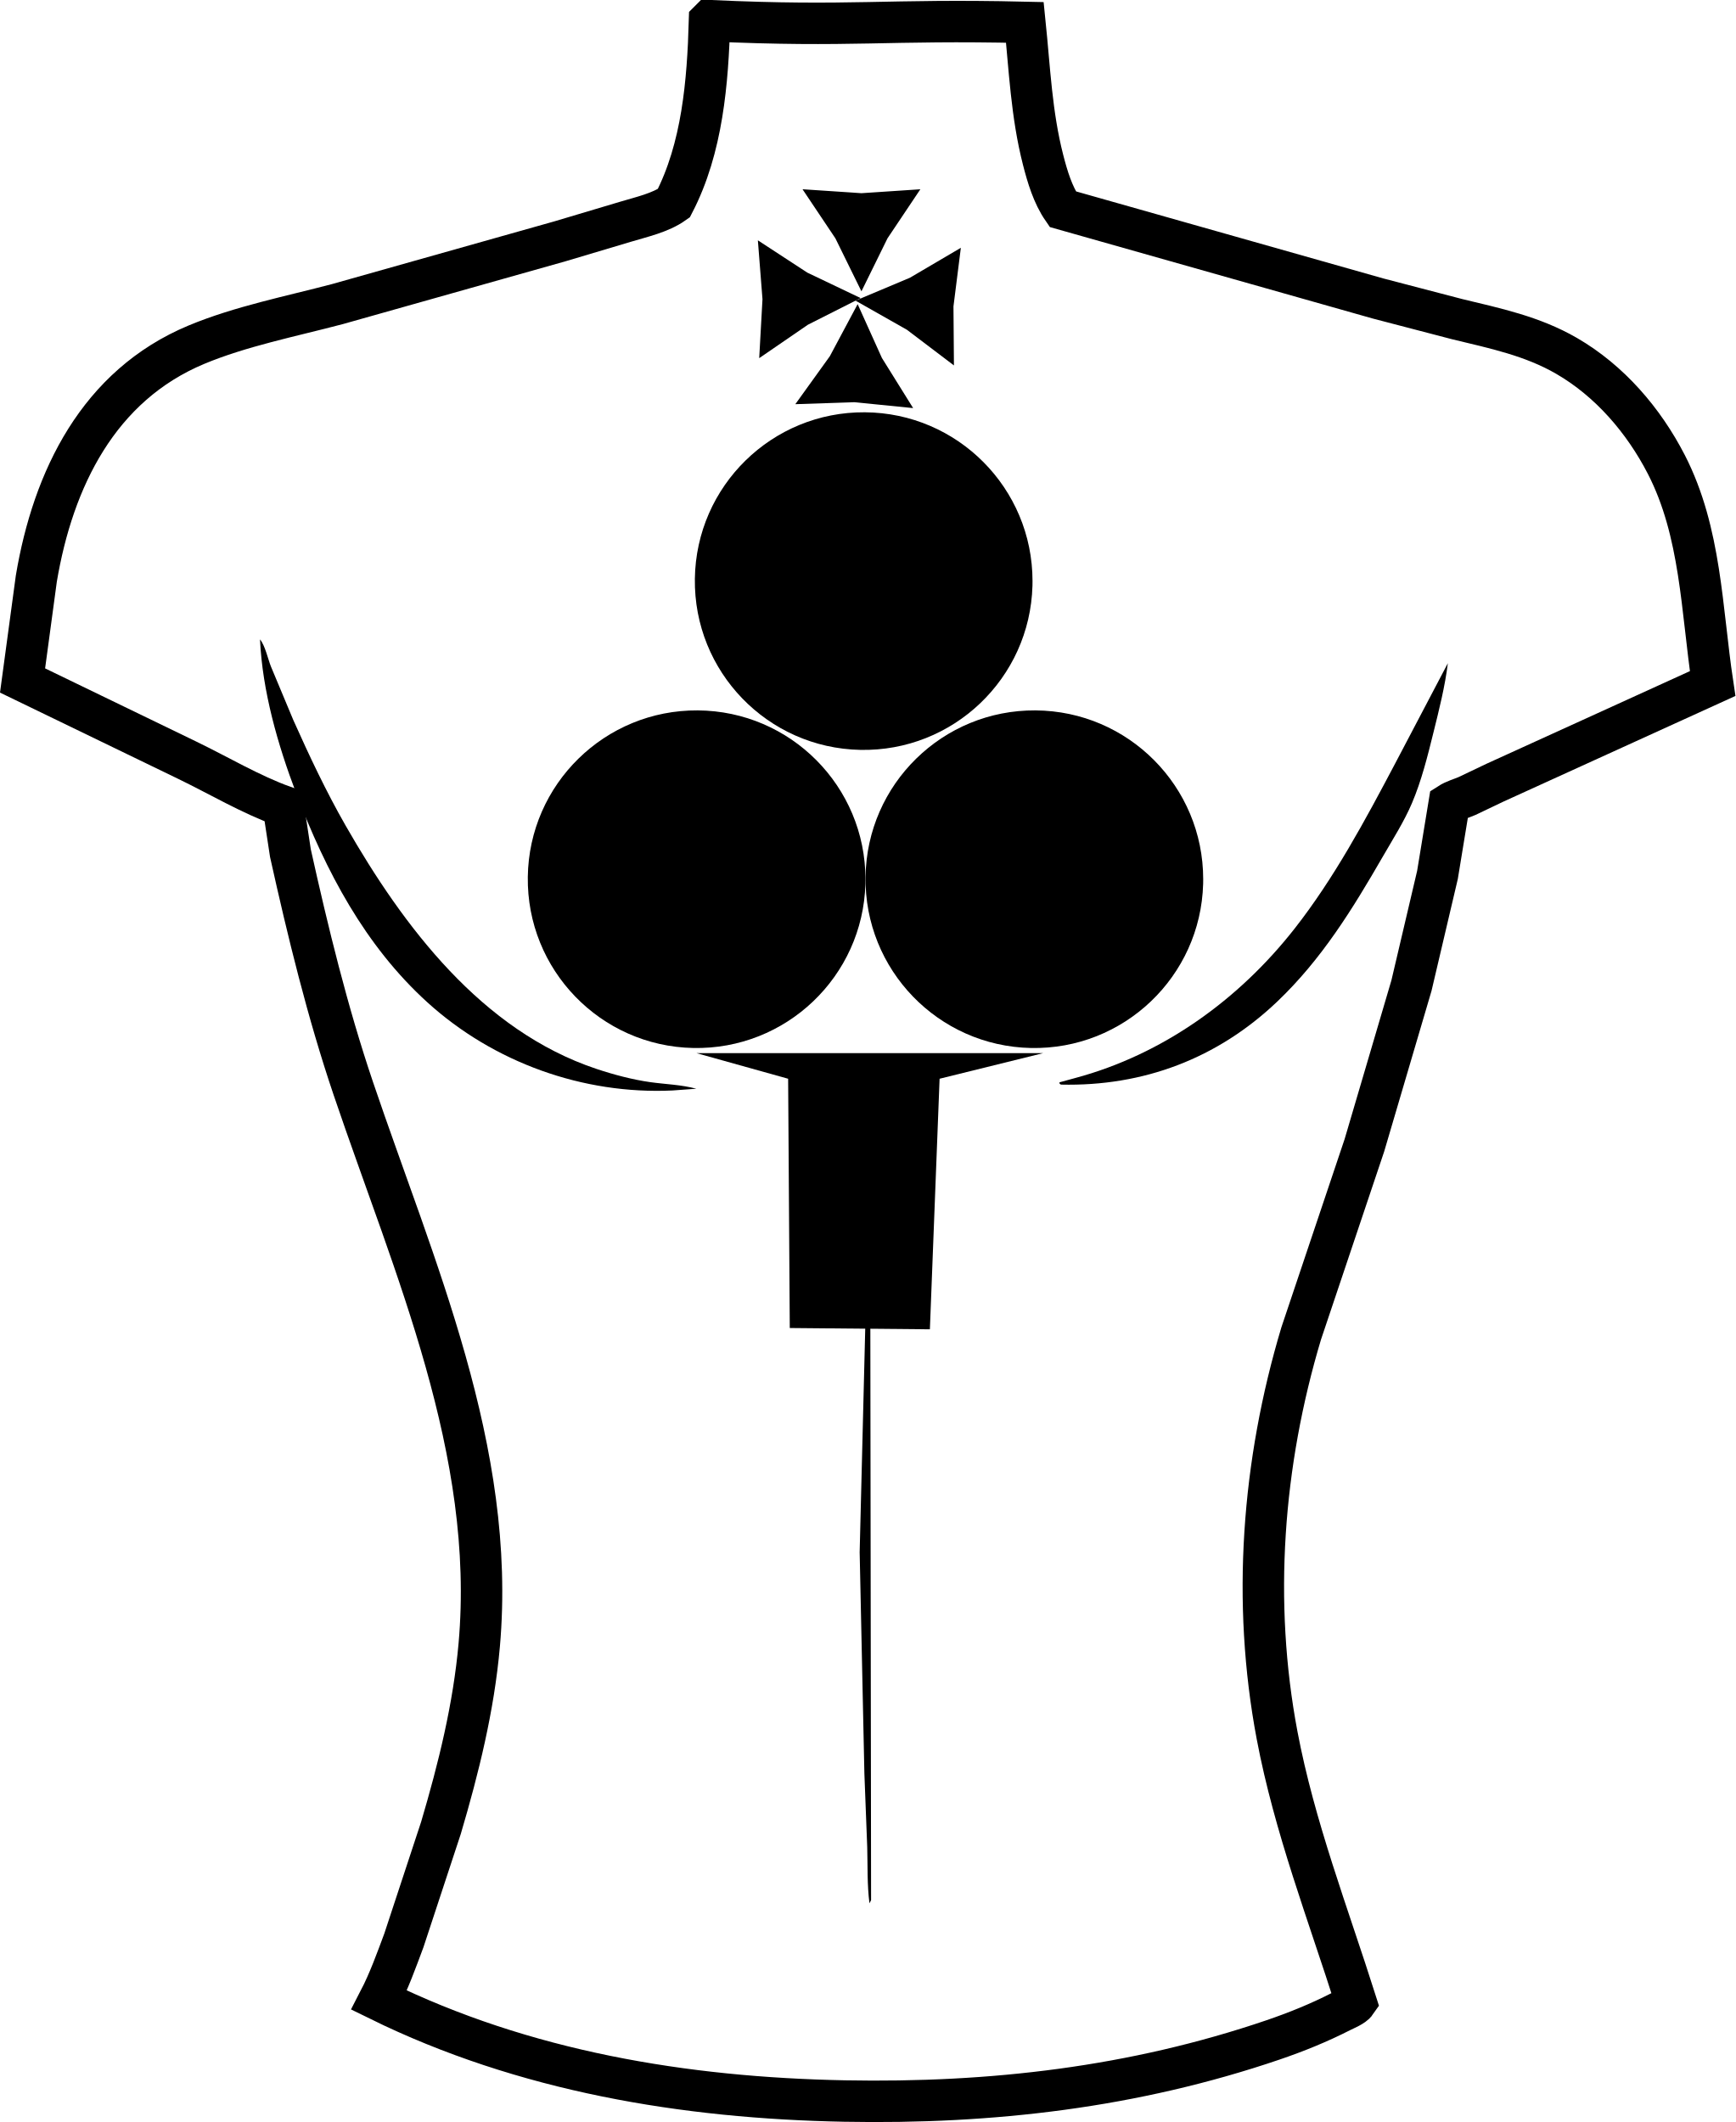
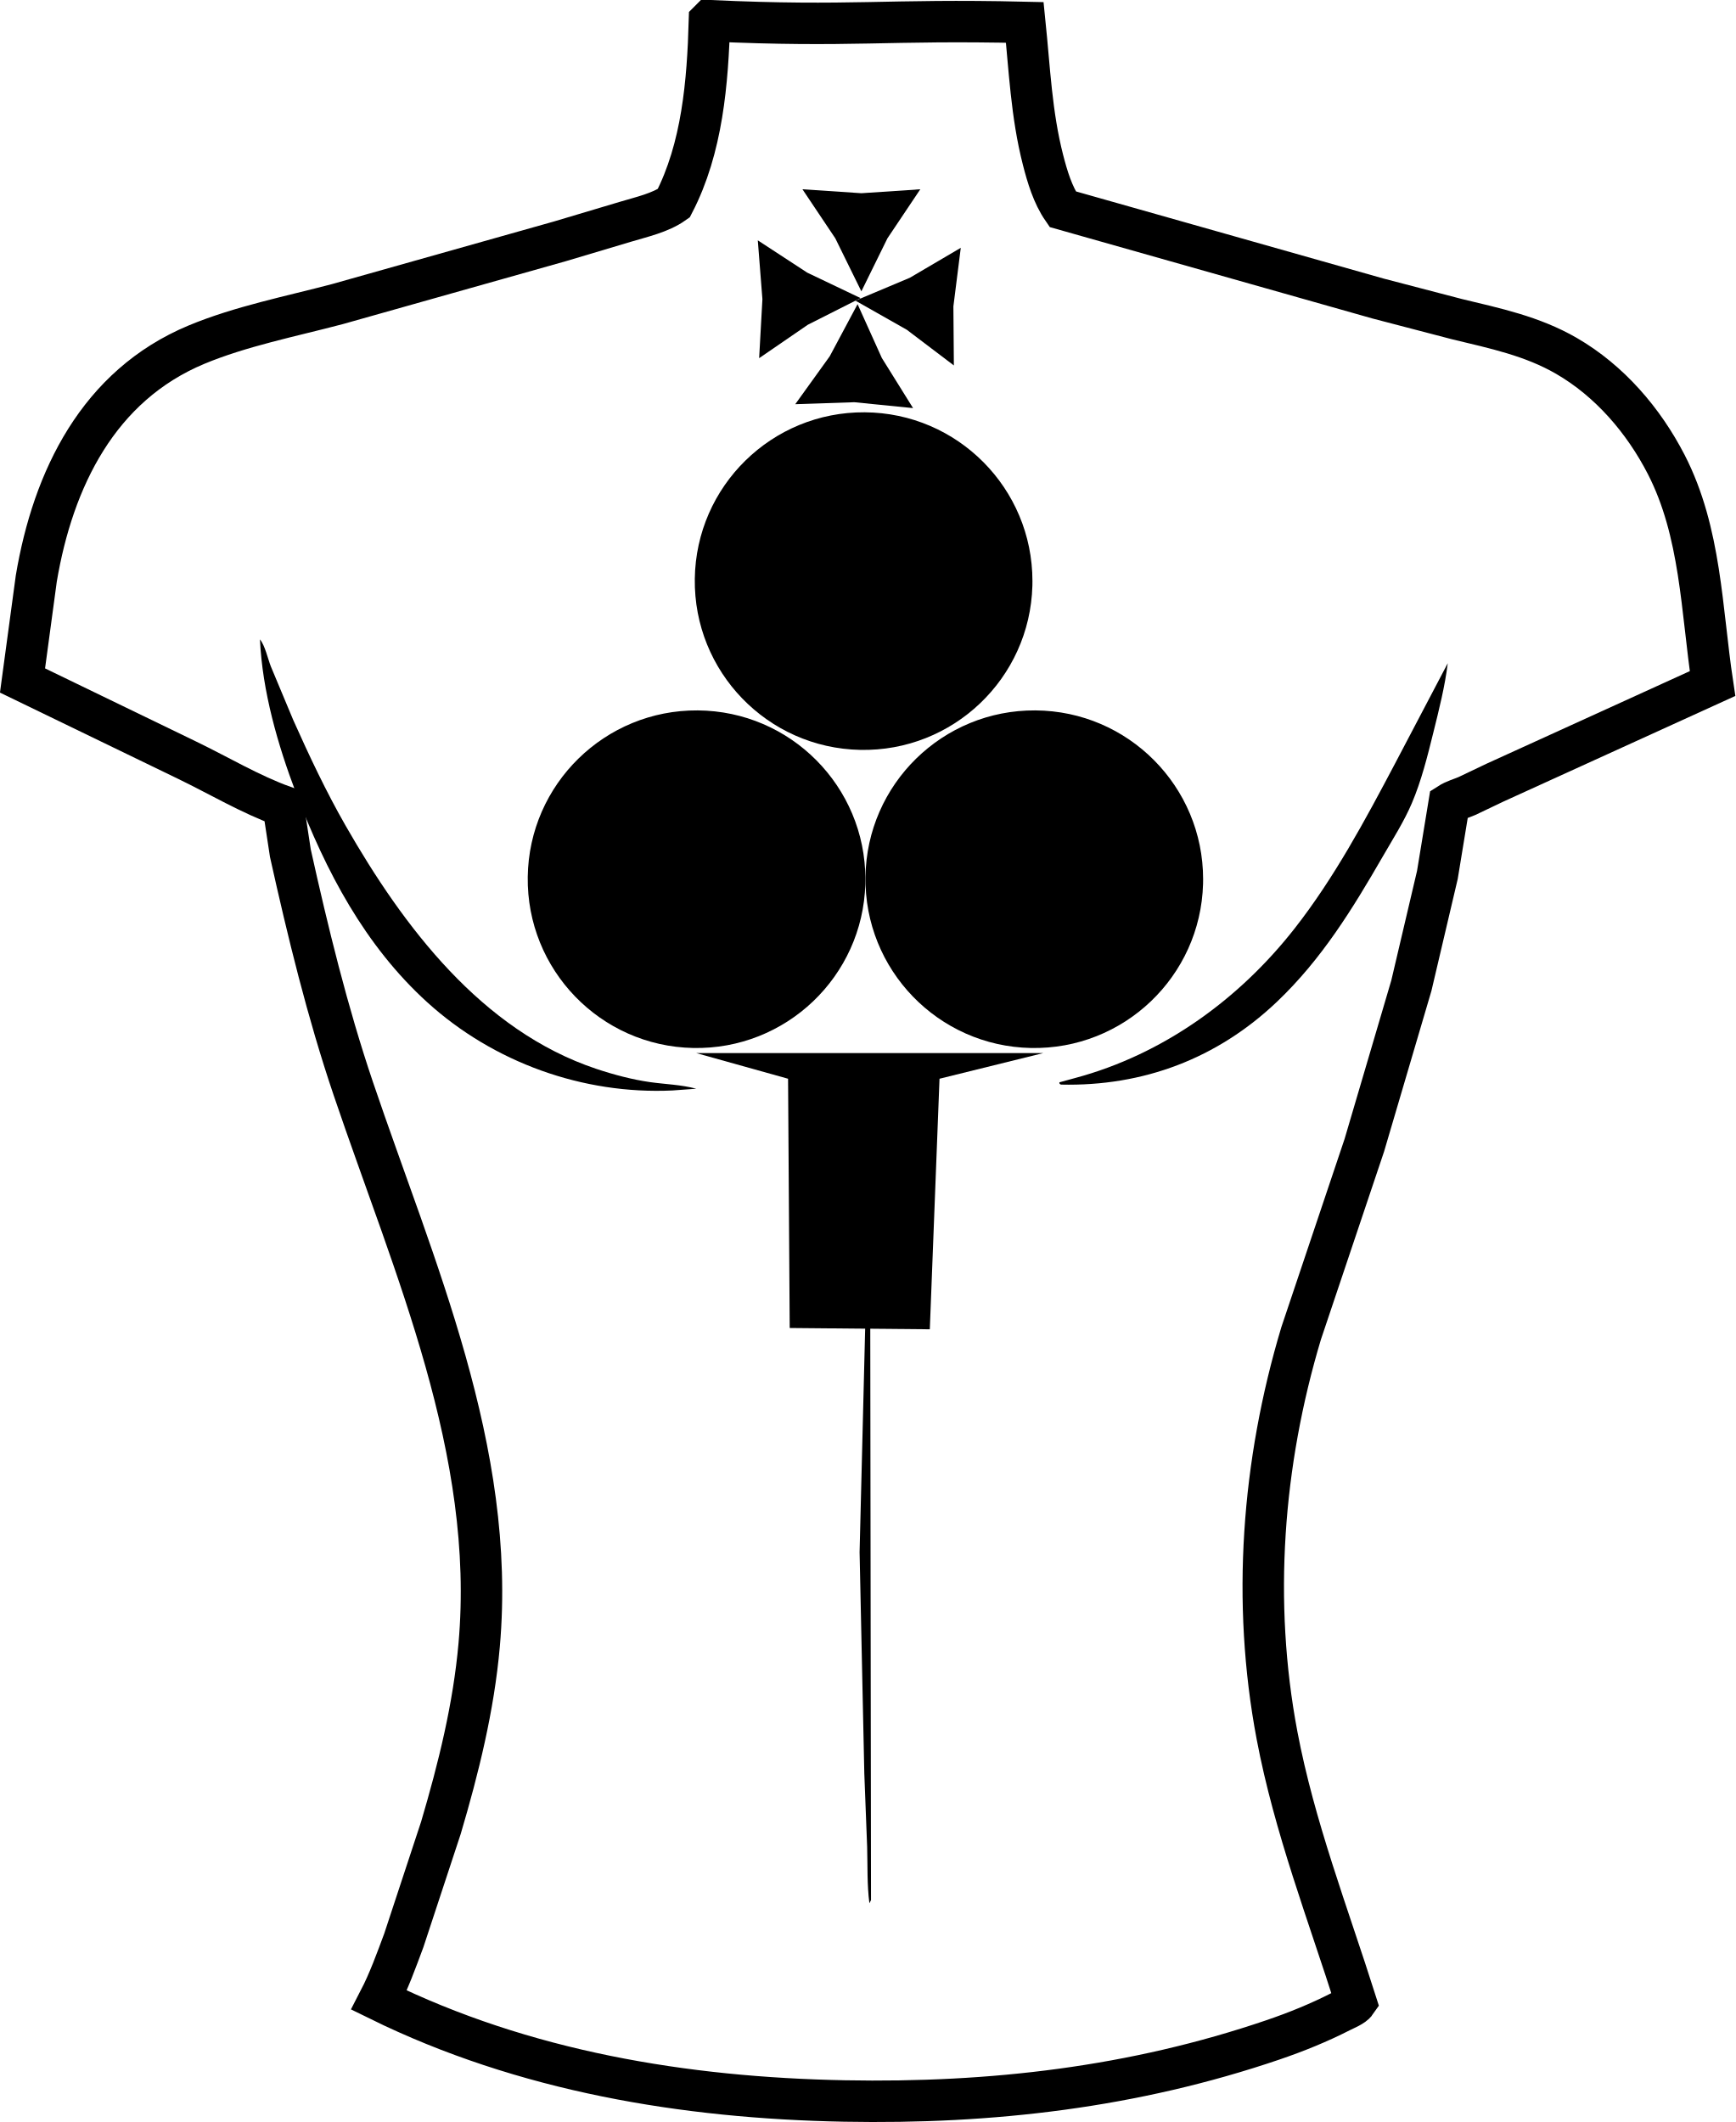
- <svg xmlns="http://www.w3.org/2000/svg" width="6.61mm" height="8.083mm" version="1.1" id="svg8" viewBox="0 0 102.347 125.162">
+ <svg xmlns="http://www.w3.org/2000/svg" width="4.651mm" height="5.688mm" version="1.1" id="svg8" viewBox="0 0 72.018 88.073">
  <defs id="defs8" />
-   <g id="body" transform="matrix(1.051953,0,0,1.051953,-861.5446,94.71255)">
+   <g id="body" transform="matrix(0.7402258,0,0,0.7402258,-606.2412,66.64617)">
    <path fill="#37b2df" d="m 858.773,-88.874 c 8.059,0.367 9.807,-0.089 17.677,0.094 0.267,2.601 0.368,5.159 1.022,7.709 0.241,0.94 0.544,1.959 1.1,2.764 l 17.681,5.009 4.426,1.156 c 2.134,0.516 4.217,0.947 6.142,2.062 2.417,1.4 4.322,3.621 5.591,6.086 1.954,3.798 1.973,8.146 2.596,12.286 l -12.2,5.557 -1.57,0.749 c -0.326,0.14 -0.706,0.243 -1.001,0.433 l -0.655,3.991 -1.458,6.205 -2.637,8.95 -3.544,10.55 c -2.185,7.284 -2.768,15.053 -1.352,22.542 0.97,5.125 2.859,10.011 4.431,14.967 -0.148,0.216 -0.62,0.399 -0.862,0.523 -1.222,0.624 -2.496,1.14 -3.795,1.583 -7.81,2.661 -15.795,3.584 -24.018,3.428 -8.985,-0.171 -17.975,-1.664 -26.099,-5.656 0.548,-1.059 0.971,-2.232 1.387,-3.35 l 2.079,-6.309 c 0.992,-3.353 1.837,-6.766 2.146,-10.258 0.965,-10.906 -3.65,-21.127 -7.056,-31.189 -1.451,-4.287 -2.55,-8.794 -3.53,-13.21 l -0.4,-2.627 c -1.833,-0.662 -3.62,-1.727 -5.377,-2.577 l -9.24,-4.474 0.772,-5.713 c 0.94,-5.591 3.484,-10.822 8.975,-13.115 2.474,-1.033 5.314,-1.592 7.907,-2.277 l 12.474,-3.519 3.689,-1.101 c 0.886,-0.267 1.939,-0.497 2.693,-1.033 1.605,-3.096 1.906,-6.8 2.004,-10.234 z" id="path5" style="fill:none;stroke:#000000;stroke-width:2.324;stroke-dasharray:none;stroke-opacity:1" />
    <path fill="#26A4D4" d="m 867.71,-21.527 0.069,0.058 0.049,37.973 -0.09,0.18 c -0.135,-1.022 -0.098,-2.124 -0.126,-3.157 l -0.159,-4.114 -0.265,-12.417 0.244,-9.792 0.164,-6.584 c 0.033,-0.718 -0.017,-1.437 0.114,-2.148 z" id="path6" style="fill:#000000;fill-opacity:1;stroke-width:0.107" />
    <path fill="#26A4D4" d="m 900.164,-52.849 c -0.16,1.305 -0.492,2.612 -0.808,3.887 -0.327,1.323 -0.672,2.712 -1.208,3.968 -0.436,1.022 -1.065,2.009 -1.621,2.972 -1.709,2.962 -3.434,5.771 -5.932,8.15 -3.349,3.188 -7.501,4.757 -12.118,4.651 l -0.074,-0.043 -0.017,-0.084 0.885,-0.242 c 4.918,-1.319 9.185,-4.398 12.309,-8.388 2.216,-2.831 3.944,-6.055 5.618,-9.225 z" id="path7" style="fill:#000000;fill-opacity:1;stroke-width:0.133" />
    <path fill="#26A4D4" d="m 833.567,-54.187 c 0.285,0.337 0.446,1.094 0.612,1.517 l 1.262,3.019 c 0.899,2.009 1.838,4.004 2.933,5.916 3.235,5.65 7.623,11.485 14.057,13.633 0.957,0.32 2.017,0.602 3.017,0.743 0.862,0.121 1.742,0.141 2.584,0.369 l -1.339,0.098 c -5.014,0.235 -10.03,-1.572 -13.74,-4.941 -3.5,-3.178 -5.696,-7.36 -7.356,-11.726 -1.03,-2.71 -1.894,-5.718 -2.028,-8.627 z" id="path8" style="fill:#000000;fill-opacity:1;stroke-width:0.133" />
    <path id="rect1" d="m 858.034,-30.987 h 19.449 l -5.814,1.437 -0.544,14.049 -7.855,-0.072 -0.092,-13.977 z" style="stroke-width:2.801" />
    <path style="fill:#000000;fill-opacity:1;stroke-width:2.329" id="path2-6-0" d="m 876.876,-57.194 a 9.465,9.465 0 0 1 -9.656,9.205 9.465,9.465 0 0 1 -9.271,-9.593 9.465,9.465 0 0 1 9.529,-9.336 9.465,9.465 0 0 1 9.401,9.465" />
    <path style="fill:#000000;fill-opacity:1;stroke-width:2.329" id="path2-6-0-7" d="m 867.51,-40.479 a 9.465,9.465 0 0 1 -9.656,9.205 9.465,9.465 0 0 1 -9.271,-9.593 9.465,9.465 0 0 1 9.529,-9.336 9.465,9.465 0 0 1 9.401,9.465" />
    <path style="fill:#000000;fill-opacity:1;stroke-width:2.329" id="path2-6-0-9" d="m 886.445,-40.479 a 9.465,9.465 0 0 1 -9.656,9.205 9.465,9.465 0 0 1 -9.271,-9.593 9.465,9.465 0 0 1 9.529,-9.336 9.465,9.465 0 0 1 9.401,9.465" />
    <path style="fill:#000000" id="path1" d="m -4.268,6.022 -0.291,-0.592 -0.367,-0.548 0.658,0.044 0.658,-0.044 -0.367,0.548 z" transform="matrix(5.020285,0,0,5.020285,888.7144,-103.9324)" />
    <path style="fill:#000000" id="path1-7" d="m -4.268,6.022 -0.291,-0.592 -0.367,-0.548 0.658,0.044 0.658,-0.044 -0.367,0.548 z" transform="matrix(2.364085,4.42881,-4.42881,2.364085,900.3416,-62.70703)" />
    <path style="fill:#000000" id="path1-9" d="m -4.268,6.022 -0.291,-0.592 -0.367,-0.548 0.658,0.044 0.658,-0.044 -0.367,0.548 z" transform="matrix(-0.05717095,-5.01996,5.01996,-0.05717095,836.7674,-94.40288)" />
    <path style="fill:#000000" id="path1-5" d="m -4.268,6.022 -0.291,-0.592 -0.367,-0.548 0.658,0.044 0.658,-0.044 -0.367,0.548 z" transform="matrix(-0.2943262,5.01165,-5.01165,-0.2943262,895.8781,-50.01635)" />
  </g>
</svg>
